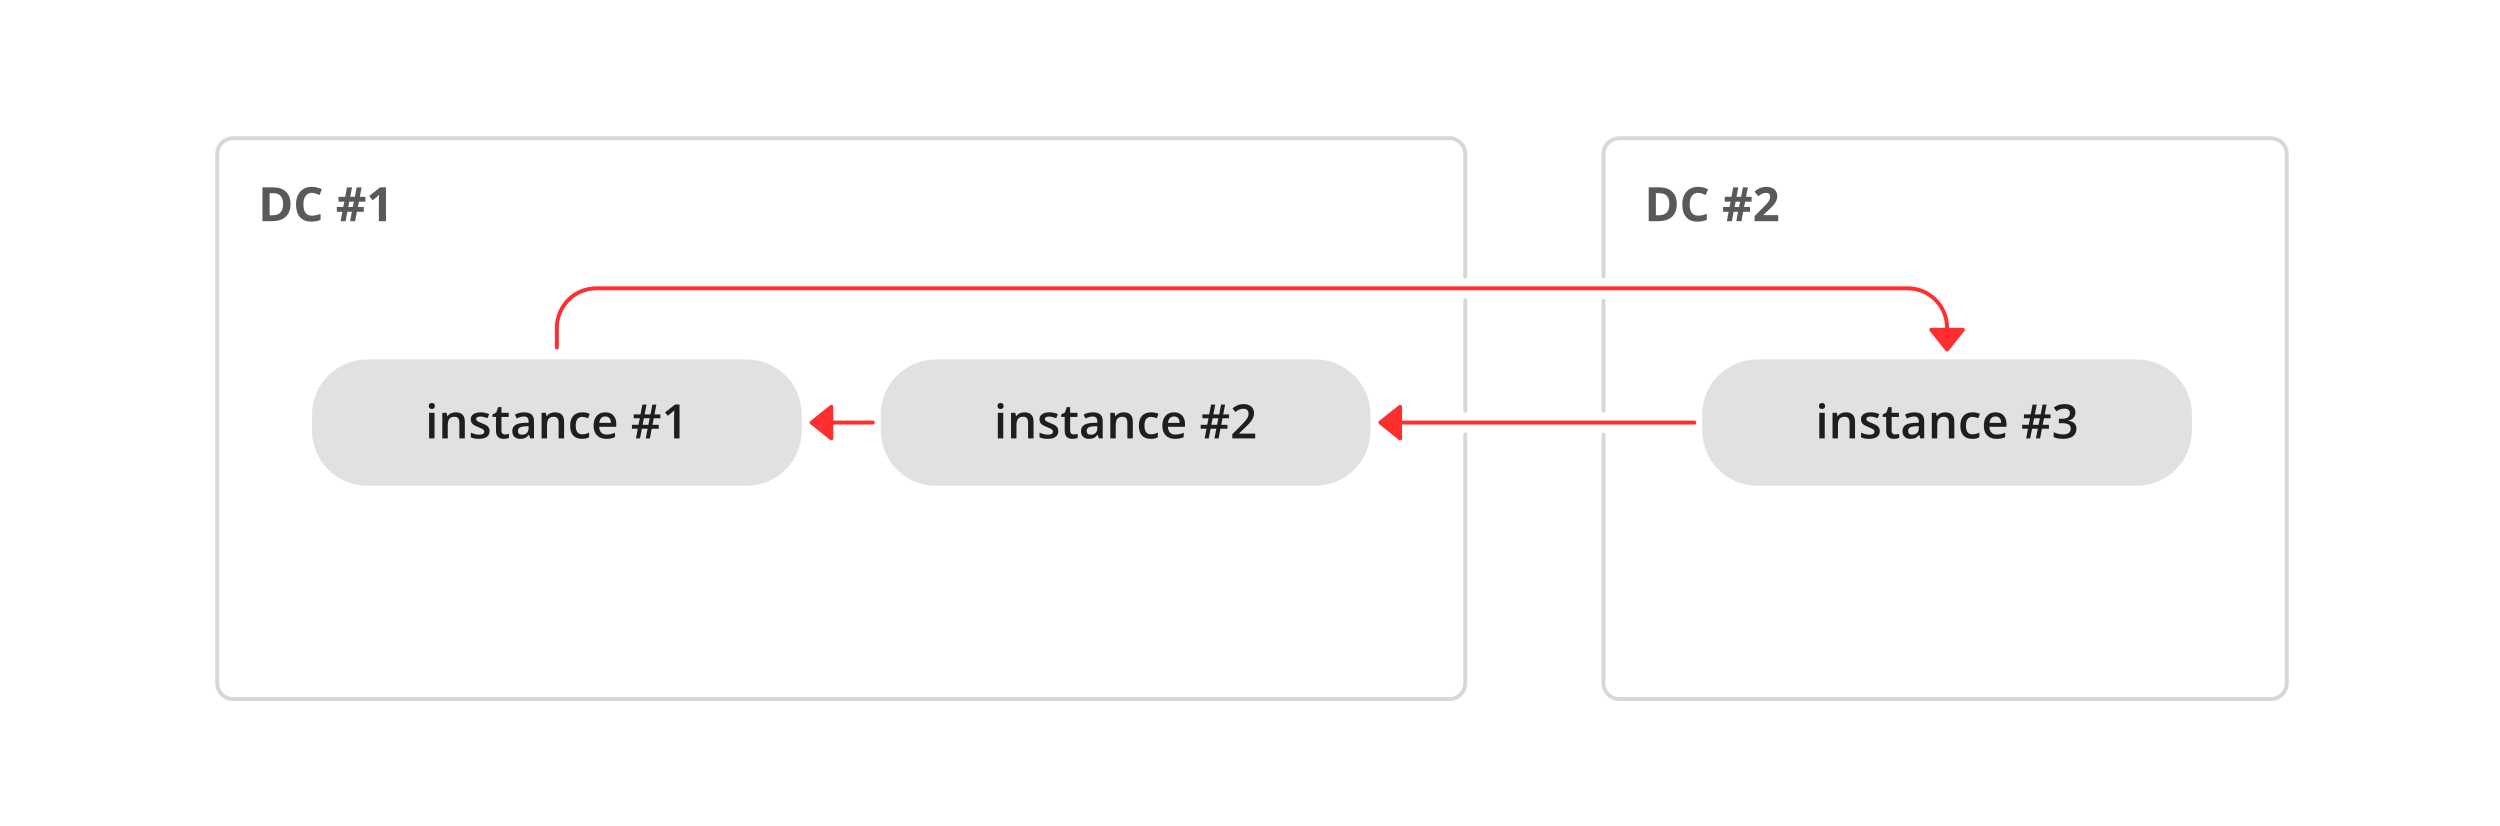
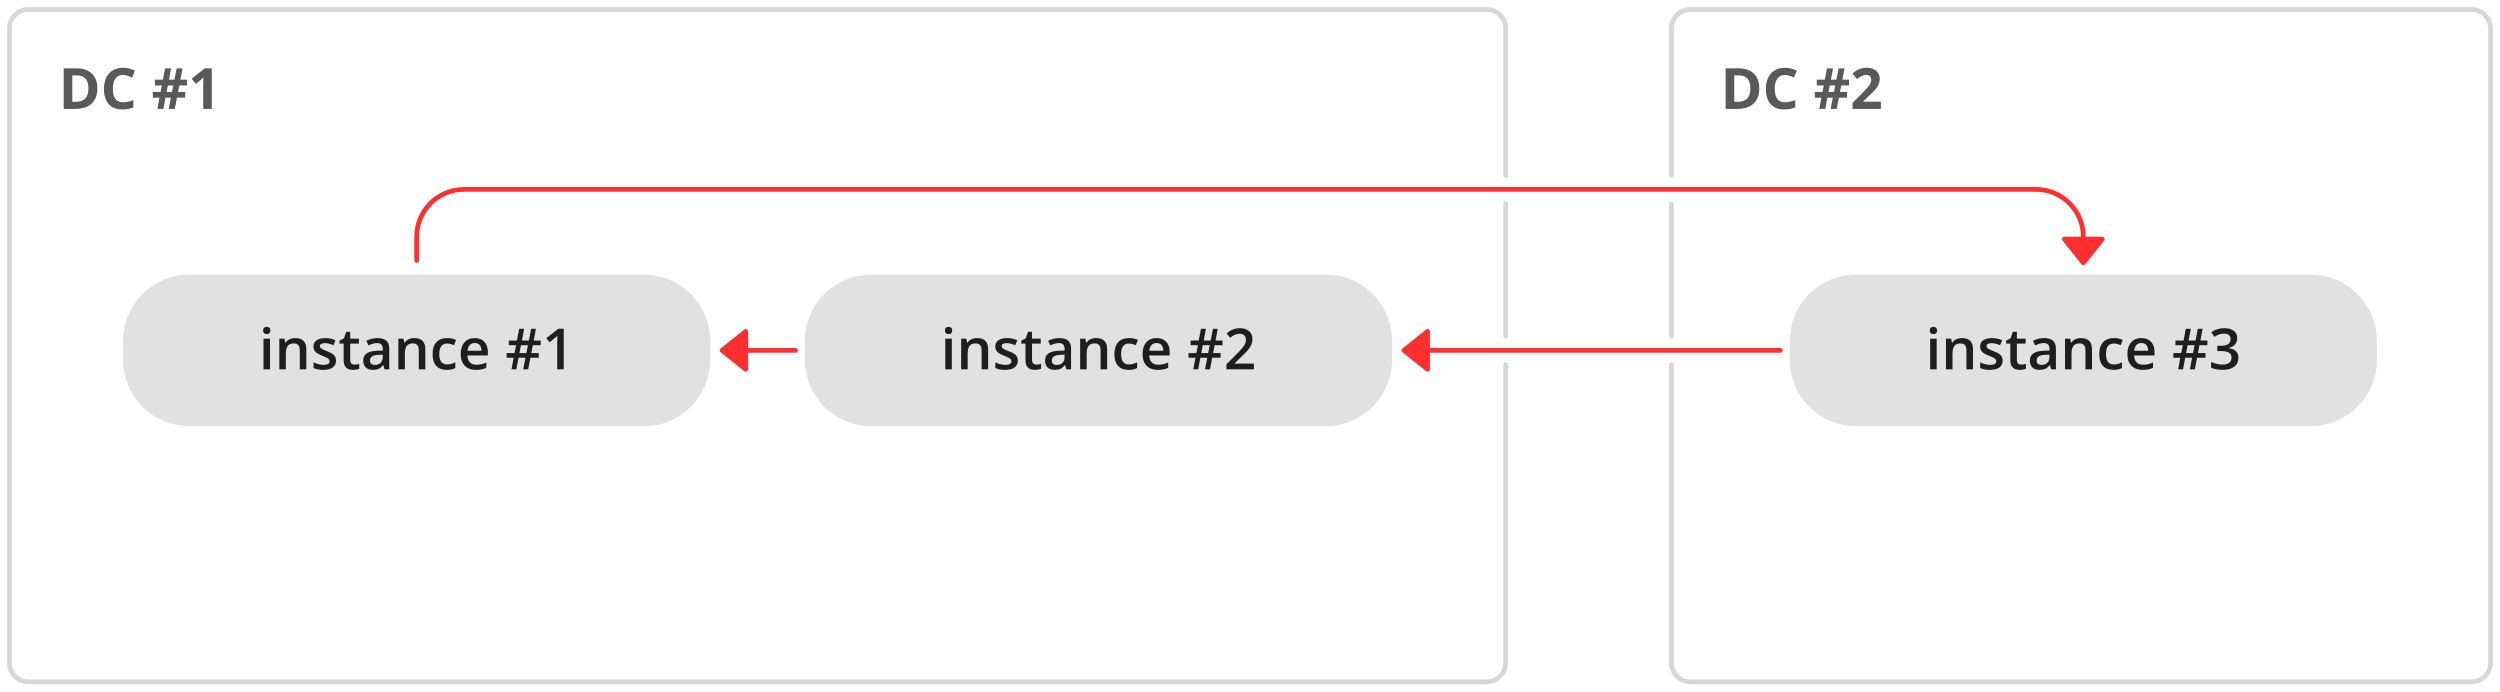
- <svg xmlns="http://www.w3.org/2000/svg" width="633px" height="209px" viewBox="0 0 633 209" version="1.1">
+ <svg xmlns="http://www.w3.org/2000/svg" width="528px" height="146px" viewBox="0 0 528 146" version="1.1">
  <defs />
  <g id="Page-1" stroke="none" stroke-width="1" fill="none" fill-rule="evenodd">
    <g id="cascade-to-ring-copy">
-       <path d="M371,110 L371,173 C371,175.209 369.209,177 367,177 L59,177 C56.791,177 55,175.209 55,173 L55,39 C55,36.791 56.791,35 59,35 L367,35 C369.209,35 371,36.791 371,39 C371,55.173 371,64.867 371,70.082 M371,76 C371,82.001 371,91.334 371,104" id="Rec1" stroke="#D7D7D7" stroke-linecap="round" />
-       <path d="M406,103.999 L406,76.107 M406,70 L406,39 C406,36.791 407.791,35 410,35 L575,35 C577.209,35 579,36.791 579,39 L579,173 C579,175.209 577.209,177 575,177 L410,177 C407.791,177 406,175.209 406,173 L406,110" id="Rec2" stroke="#D7D7D7" stroke-linecap="round" />
-       <path d="M209,107 L221,107" id="Path-5-Copy-12" stroke="#FF2E2F" stroke-linecap="round" />
-       <path d="M352,107 L429,107" id="Path-5-Copy-13" stroke="#FF2E2F" stroke-linecap="round" />
-       <g id="Round_block-Copy-14" transform="translate(223, 91)">
+       <path d="M318,77 L318,140 C318,142.209 316.209,144 314,144 L6,144 C3.791,144 2,142.209 2,140 L2,6 C2,3.791 3.791,2 6,2 L314,2 C316.209,2 318,3.791 318,6 C318,22.173 318,31.867 318,37.082 M318,43 C318,49.001 318,58.334 318,71" id="Rec1" stroke="#D7D7D7" stroke-linecap="round" />
+       <path d="M353,70.999 L353,43.107 M353,37 L353,6 C353,3.791 354.791,2 357,2 L522,2 C524.209,2 526,3.791 526,6 L526,140 C526,142.209 524.209,144 522,144 L357,144 C354.791,144 353,142.209 353,140 L353,77" id="Rec2" stroke="#D7D7D7" stroke-linecap="round" />
+       <path d="M156,74 L168,74" id="Path-5-Copy-12" stroke="#FF2E2F" stroke-linecap="round" />
+       <path d="M299,74 L376,74" id="Path-5-Copy-13" stroke="#FF2E2F" stroke-linecap="round" />
+       <g id="Round_block-Copy-14" transform="translate(170, 58)">
        <rect id="Rectangle-Copy-14" fill="#E1E1E1" x="0" y="0" width="124" height="32" rx="14" />
        <path d="M31.024,20 L29.647,20 L29.647,13.52 L31.024,13.52 L31.024,20 Z M29.565,11.803 C29.565,11.557 29.633,11.367 29.768,11.234 C29.902,11.102 30.095,11.035 30.345,11.035 C30.587,11.035 30.775,11.102 30.91,11.234 C31.045,11.367 31.112,11.557 31.112,11.803 C31.112,12.037 31.045,12.222 30.91,12.356 C30.775,12.491 30.587,12.559 30.345,12.559 C30.095,12.559 29.902,12.491 29.768,12.356 C29.633,12.222 29.565,12.037 29.565,11.803 Z M38.694,20 L37.312,20 L37.312,16.016 C37.312,15.516 37.211,15.143 37.01,14.896 C36.809,14.65 36.489,14.527 36.052,14.527 C35.47,14.527 35.044,14.699 34.774,15.043 C34.505,15.387 34.37,15.963 34.37,16.771 L34.37,20 L32.993,20 L32.993,13.52 L34.071,13.52 L34.265,14.369 L34.335,14.369 C34.53,14.061 34.808,13.822 35.167,13.654 C35.526,13.486 35.925,13.402 36.362,13.402 C37.917,13.402 38.694,14.193 38.694,15.775 L38.694,20 Z M44.964,18.154 C44.964,18.787 44.733,19.272 44.272,19.61 C43.812,19.948 43.151,20.117 42.292,20.117 C41.429,20.117 40.735,19.986 40.212,19.725 L40.212,18.535 C40.974,18.887 41.683,19.062 42.339,19.062 C43.187,19.062 43.61,18.807 43.61,18.295 C43.61,18.131 43.563,17.994 43.47,17.885 C43.376,17.775 43.222,17.662 43.007,17.545 C42.792,17.428 42.493,17.295 42.11,17.146 C41.364,16.857 40.859,16.568 40.596,16.279 C40.332,15.99 40.2,15.615 40.2,15.154 C40.2,14.6 40.424,14.169 40.871,13.862 C41.318,13.556 41.927,13.402 42.696,13.402 C43.458,13.402 44.179,13.557 44.858,13.865 L44.413,14.902 C43.714,14.613 43.126,14.469 42.649,14.469 C41.923,14.469 41.56,14.676 41.56,15.09 C41.56,15.293 41.654,15.465 41.844,15.605 C42.033,15.746 42.446,15.939 43.083,16.186 C43.618,16.393 44.007,16.582 44.249,16.754 C44.491,16.926 44.671,17.124 44.788,17.349 C44.905,17.573 44.964,17.842 44.964,18.154 Z M48.866,19.004 C49.202,19.004 49.538,18.951 49.874,18.846 L49.874,19.883 C49.722,19.949 49.525,20.005 49.285,20.05 C49.045,20.095 48.796,20.117 48.538,20.117 C47.233,20.117 46.581,19.43 46.581,18.055 L46.581,14.562 L45.696,14.562 L45.696,13.953 L46.646,13.449 L47.114,12.078 L47.964,12.078 L47.964,13.52 L49.81,13.52 L49.81,14.562 L47.964,14.562 L47.964,18.031 C47.964,18.363 48.047,18.608 48.213,18.767 C48.379,18.925 48.597,19.004 48.866,19.004 Z M55.224,20 L54.948,19.098 L54.901,19.098 C54.589,19.492 54.274,19.761 53.958,19.903 C53.642,20.046 53.235,20.117 52.739,20.117 C52.103,20.117 51.605,19.945 51.248,19.602 C50.891,19.258 50.712,18.771 50.712,18.143 C50.712,17.475 50.96,16.971 51.456,16.631 C51.952,16.291 52.708,16.105 53.724,16.074 L54.843,16.039 L54.843,15.693 C54.843,15.279 54.746,14.97 54.553,14.765 C54.359,14.56 54.06,14.457 53.653,14.457 C53.321,14.457 53.003,14.506 52.698,14.604 C52.394,14.701 52.101,14.816 51.819,14.949 L51.374,13.965 C51.726,13.781 52.11,13.642 52.528,13.546 C52.946,13.45 53.341,13.402 53.712,13.402 C54.536,13.402 55.158,13.582 55.578,13.941 C55.998,14.301 56.208,14.865 56.208,15.635 L56.208,20 L55.224,20 Z M53.173,19.062 C53.673,19.062 54.074,18.923 54.377,18.644 C54.68,18.364 54.831,17.973 54.831,17.469 L54.831,16.906 L53.999,16.941 C53.351,16.965 52.879,17.073 52.584,17.267 C52.289,17.46 52.142,17.756 52.142,18.154 C52.142,18.443 52.228,18.667 52.399,18.825 C52.571,18.983 52.829,19.062 53.173,19.062 Z M63.831,20 L62.448,20 L62.448,16.016 C62.448,15.516 62.348,15.143 62.146,14.896 C61.945,14.65 61.626,14.527 61.188,14.527 C60.606,14.527 60.181,14.699 59.911,15.043 C59.642,15.387 59.507,15.963 59.507,16.771 L59.507,20 L58.13,20 L58.13,13.52 L59.208,13.52 L59.401,14.369 L59.472,14.369 C59.667,14.061 59.944,13.822 60.304,13.654 C60.663,13.486 61.062,13.402 61.499,13.402 C63.054,13.402 63.831,14.193 63.831,15.775 L63.831,20 Z M68.36,20.117 C67.38,20.117 66.635,19.831 66.125,19.259 C65.615,18.687 65.36,17.865 65.36,16.795 C65.36,15.705 65.627,14.867 66.16,14.281 C66.693,13.695 67.464,13.402 68.472,13.402 C69.155,13.402 69.771,13.529 70.317,13.783 L69.901,14.891 C69.319,14.664 68.839,14.551 68.46,14.551 C67.339,14.551 66.778,15.295 66.778,16.783 C66.778,17.51 66.918,18.056 67.197,18.421 C67.477,18.786 67.886,18.969 68.425,18.969 C69.038,18.969 69.618,18.816 70.165,18.512 L70.165,19.713 C69.919,19.857 69.656,19.961 69.377,20.023 C69.098,20.086 68.759,20.117 68.36,20.117 Z M74.519,20.117 C73.511,20.117 72.723,19.823 72.154,19.235 C71.586,18.647 71.302,17.838 71.302,16.807 C71.302,15.748 71.565,14.916 72.093,14.311 C72.62,13.705 73.345,13.402 74.267,13.402 C75.122,13.402 75.798,13.662 76.294,14.182 C76.79,14.701 77.038,15.416 77.038,16.326 L77.038,17.07 L72.72,17.07 C72.739,17.699 72.909,18.183 73.229,18.521 C73.55,18.858 74.001,19.027 74.583,19.027 C74.966,19.027 75.322,18.991 75.652,18.919 C75.982,18.847 76.337,18.727 76.716,18.559 L76.716,19.678 C76.38,19.838 76.04,19.951 75.696,20.018 C75.353,20.084 74.96,20.117 74.519,20.117 Z M74.267,14.445 C73.829,14.445 73.479,14.584 73.215,14.861 C72.951,15.139 72.794,15.543 72.743,16.074 L75.685,16.074 C75.677,15.539 75.548,15.134 75.298,14.858 C75.048,14.583 74.704,14.445 74.267,14.445 Z M86.53,14.902 L86.208,16.566 L87.79,16.566 L87.79,17.551 L86.015,17.551 L85.546,20 L84.503,20 L84.972,17.551 L83.519,17.551 L83.05,20 L82.03,20 L82.476,17.551 L81.011,17.551 L81.011,16.566 L82.669,16.566 L83.003,14.902 L81.456,14.902 L81.456,13.918 L83.173,13.918 L83.642,11.445 L84.696,11.445 L84.228,13.918 L85.704,13.918 L86.173,11.445 L87.192,11.445 L86.724,13.918 L88.2,13.918 L88.2,14.902 L86.53,14.902 Z M83.7,16.566 L85.165,16.566 L85.499,14.902 L84.034,14.902 L83.7,16.566 Z M94.821,20 L89.015,20 L89.015,18.957 L91.224,16.736 C91.876,16.068 92.309,15.595 92.521,15.315 C92.734,15.036 92.89,14.773 92.987,14.527 C93.085,14.281 93.134,14.018 93.134,13.736 C93.134,13.35 93.018,13.045 92.785,12.822 C92.553,12.6 92.231,12.488 91.821,12.488 C91.493,12.488 91.176,12.549 90.869,12.67 C90.562,12.791 90.208,13.01 89.806,13.326 L89.062,12.418 C89.538,12.016 90.001,11.73 90.45,11.562 C90.899,11.395 91.378,11.311 91.886,11.311 C92.683,11.311 93.321,11.519 93.802,11.935 C94.282,12.351 94.522,12.91 94.522,13.613 C94.522,14 94.453,14.367 94.314,14.715 C94.176,15.063 93.963,15.421 93.676,15.79 C93.389,16.159 92.911,16.658 92.243,17.287 L90.755,18.729 L90.755,18.787 L94.821,18.787 L94.821,20 Z" id="text" fill="#1F1E1E" />
      </g>
-       <g id="Round_block-Copy-16" transform="translate(79, 91)">
+       <g id="Round_block-Copy-16" transform="translate(26, 58)">
        <rect id="Rectangle-Copy-14" fill="#E1E1E1" x="0" y="0" width="124" height="32" rx="14" />
        <path d="M31.024,20 L29.647,20 L29.647,13.52 L31.024,13.52 L31.024,20 Z M29.565,11.803 C29.565,11.557 29.633,11.367 29.768,11.234 C29.902,11.102 30.095,11.035 30.345,11.035 C30.587,11.035 30.775,11.102 30.91,11.234 C31.045,11.367 31.112,11.557 31.112,11.803 C31.112,12.037 31.045,12.222 30.91,12.356 C30.775,12.491 30.587,12.559 30.345,12.559 C30.095,12.559 29.902,12.491 29.768,12.356 C29.633,12.222 29.565,12.037 29.565,11.803 Z M38.694,20 L37.312,20 L37.312,16.016 C37.312,15.516 37.211,15.143 37.01,14.896 C36.809,14.65 36.489,14.527 36.052,14.527 C35.47,14.527 35.044,14.699 34.774,15.043 C34.505,15.387 34.37,15.963 34.37,16.771 L34.37,20 L32.993,20 L32.993,13.52 L34.071,13.52 L34.265,14.369 L34.335,14.369 C34.53,14.061 34.808,13.822 35.167,13.654 C35.526,13.486 35.925,13.402 36.362,13.402 C37.917,13.402 38.694,14.193 38.694,15.775 L38.694,20 Z M44.964,18.154 C44.964,18.787 44.733,19.272 44.272,19.61 C43.812,19.948 43.151,20.117 42.292,20.117 C41.429,20.117 40.735,19.986 40.212,19.725 L40.212,18.535 C40.974,18.887 41.683,19.062 42.339,19.062 C43.187,19.062 43.61,18.807 43.61,18.295 C43.61,18.131 43.563,17.994 43.47,17.885 C43.376,17.775 43.222,17.662 43.007,17.545 C42.792,17.428 42.493,17.295 42.11,17.146 C41.364,16.857 40.859,16.568 40.596,16.279 C40.332,15.99 40.2,15.615 40.2,15.154 C40.2,14.6 40.424,14.169 40.871,13.862 C41.318,13.556 41.927,13.402 42.696,13.402 C43.458,13.402 44.179,13.557 44.858,13.865 L44.413,14.902 C43.714,14.613 43.126,14.469 42.649,14.469 C41.923,14.469 41.56,14.676 41.56,15.09 C41.56,15.293 41.654,15.465 41.844,15.605 C42.033,15.746 42.446,15.939 43.083,16.186 C43.618,16.393 44.007,16.582 44.249,16.754 C44.491,16.926 44.671,17.124 44.788,17.349 C44.905,17.573 44.964,17.842 44.964,18.154 Z M48.866,19.004 C49.202,19.004 49.538,18.951 49.874,18.846 L49.874,19.883 C49.722,19.949 49.525,20.005 49.285,20.05 C49.045,20.095 48.796,20.117 48.538,20.117 C47.233,20.117 46.581,19.43 46.581,18.055 L46.581,14.562 L45.696,14.562 L45.696,13.953 L46.646,13.449 L47.114,12.078 L47.964,12.078 L47.964,13.52 L49.81,13.52 L49.81,14.562 L47.964,14.562 L47.964,18.031 C47.964,18.363 48.047,18.608 48.213,18.767 C48.379,18.925 48.597,19.004 48.866,19.004 Z M55.224,20 L54.948,19.098 L54.901,19.098 C54.589,19.492 54.274,19.761 53.958,19.903 C53.642,20.046 53.235,20.117 52.739,20.117 C52.103,20.117 51.605,19.945 51.248,19.602 C50.891,19.258 50.712,18.771 50.712,18.143 C50.712,17.475 50.96,16.971 51.456,16.631 C51.952,16.291 52.708,16.105 53.724,16.074 L54.843,16.039 L54.843,15.693 C54.843,15.279 54.746,14.97 54.553,14.765 C54.359,14.56 54.06,14.457 53.653,14.457 C53.321,14.457 53.003,14.506 52.698,14.604 C52.394,14.701 52.101,14.816 51.819,14.949 L51.374,13.965 C51.726,13.781 52.11,13.642 52.528,13.546 C52.946,13.45 53.341,13.402 53.712,13.402 C54.536,13.402 55.158,13.582 55.578,13.941 C55.998,14.301 56.208,14.865 56.208,15.635 L56.208,20 L55.224,20 Z M53.173,19.062 C53.673,19.062 54.074,18.923 54.377,18.644 C54.68,18.364 54.831,17.973 54.831,17.469 L54.831,16.906 L53.999,16.941 C53.351,16.965 52.879,17.073 52.584,17.267 C52.289,17.46 52.142,17.756 52.142,18.154 C52.142,18.443 52.228,18.667 52.399,18.825 C52.571,18.983 52.829,19.062 53.173,19.062 Z M63.831,20 L62.448,20 L62.448,16.016 C62.448,15.516 62.348,15.143 62.146,14.896 C61.945,14.65 61.626,14.527 61.188,14.527 C60.606,14.527 60.181,14.699 59.911,15.043 C59.642,15.387 59.507,15.963 59.507,16.771 L59.507,20 L58.13,20 L58.13,13.52 L59.208,13.52 L59.401,14.369 L59.472,14.369 C59.667,14.061 59.944,13.822 60.304,13.654 C60.663,13.486 61.062,13.402 61.499,13.402 C63.054,13.402 63.831,14.193 63.831,15.775 L63.831,20 Z M68.36,20.117 C67.38,20.117 66.635,19.831 66.125,19.259 C65.615,18.687 65.36,17.865 65.36,16.795 C65.36,15.705 65.627,14.867 66.16,14.281 C66.693,13.695 67.464,13.402 68.472,13.402 C69.155,13.402 69.771,13.529 70.317,13.783 L69.901,14.891 C69.319,14.664 68.839,14.551 68.46,14.551 C67.339,14.551 66.778,15.295 66.778,16.783 C66.778,17.51 66.918,18.056 67.197,18.421 C67.477,18.786 67.886,18.969 68.425,18.969 C69.038,18.969 69.618,18.816 70.165,18.512 L70.165,19.713 C69.919,19.857 69.656,19.961 69.377,20.023 C69.098,20.086 68.759,20.117 68.36,20.117 Z M74.519,20.117 C73.511,20.117 72.723,19.823 72.154,19.235 C71.586,18.647 71.302,17.838 71.302,16.807 C71.302,15.748 71.565,14.916 72.093,14.311 C72.62,13.705 73.345,13.402 74.267,13.402 C75.122,13.402 75.798,13.662 76.294,14.182 C76.79,14.701 77.038,15.416 77.038,16.326 L77.038,17.07 L72.72,17.07 C72.739,17.699 72.909,18.183 73.229,18.521 C73.55,18.858 74.001,19.027 74.583,19.027 C74.966,19.027 75.322,18.991 75.652,18.919 C75.982,18.847 76.337,18.727 76.716,18.559 L76.716,19.678 C76.38,19.838 76.04,19.951 75.696,20.018 C75.353,20.084 74.96,20.117 74.519,20.117 Z M74.267,14.445 C73.829,14.445 73.479,14.584 73.215,14.861 C72.951,15.139 72.794,15.543 72.743,16.074 L75.685,16.074 C75.677,15.539 75.548,15.134 75.298,14.858 C75.048,14.583 74.704,14.445 74.267,14.445 Z M86.53,14.902 L86.208,16.566 L87.79,16.566 L87.79,17.551 L86.015,17.551 L85.546,20 L84.503,20 L84.972,17.551 L83.519,17.551 L83.05,20 L82.03,20 L82.476,17.551 L81.011,17.551 L81.011,16.566 L82.669,16.566 L83.003,14.902 L81.456,14.902 L81.456,13.918 L83.173,13.918 L83.642,11.445 L84.696,11.445 L84.228,13.918 L85.704,13.918 L86.173,11.445 L87.192,11.445 L86.724,13.918 L88.2,13.918 L88.2,14.902 L86.53,14.902 Z M83.7,16.566 L85.165,16.566 L85.499,14.902 L84.034,14.902 L83.7,16.566 Z M93.058,20 L91.681,20 L91.681,14.469 C91.681,13.809 91.696,13.285 91.728,12.898 C91.638,12.992 91.527,13.096 91.396,13.209 C91.266,13.322 90.827,13.682 90.081,14.287 L89.39,13.414 L91.909,11.434 L93.058,11.434 L93.058,20 Z" id="text" fill="#1F1E1E" />
      </g>
-       <g id="Round_block-Copy-17" transform="translate(431, 91)">
+       <g id="Round_block-Copy-17" transform="translate(378, 58)">
        <rect id="Rectangle-Copy-14" fill="#E1E1E1" x="0" y="0" width="124" height="32" rx="14" />
        <path d="M31.024,20 L29.647,20 L29.647,13.52 L31.024,13.52 L31.024,20 Z M29.565,11.803 C29.565,11.557 29.633,11.367 29.768,11.234 C29.902,11.102 30.095,11.035 30.345,11.035 C30.587,11.035 30.775,11.102 30.91,11.234 C31.045,11.367 31.112,11.557 31.112,11.803 C31.112,12.037 31.045,12.222 30.91,12.356 C30.775,12.491 30.587,12.559 30.345,12.559 C30.095,12.559 29.902,12.491 29.768,12.356 C29.633,12.222 29.565,12.037 29.565,11.803 Z M38.694,20 L37.312,20 L37.312,16.016 C37.312,15.516 37.211,15.143 37.01,14.896 C36.809,14.65 36.489,14.527 36.052,14.527 C35.47,14.527 35.044,14.699 34.774,15.043 C34.505,15.387 34.37,15.963 34.37,16.771 L34.37,20 L32.993,20 L32.993,13.52 L34.071,13.52 L34.265,14.369 L34.335,14.369 C34.53,14.061 34.808,13.822 35.167,13.654 C35.526,13.486 35.925,13.402 36.362,13.402 C37.917,13.402 38.694,14.193 38.694,15.775 L38.694,20 Z M44.964,18.154 C44.964,18.787 44.733,19.272 44.272,19.61 C43.812,19.948 43.151,20.117 42.292,20.117 C41.429,20.117 40.735,19.986 40.212,19.725 L40.212,18.535 C40.974,18.887 41.683,19.062 42.339,19.062 C43.187,19.062 43.61,18.807 43.61,18.295 C43.61,18.131 43.563,17.994 43.47,17.885 C43.376,17.775 43.222,17.662 43.007,17.545 C42.792,17.428 42.493,17.295 42.11,17.146 C41.364,16.857 40.859,16.568 40.596,16.279 C40.332,15.99 40.2,15.615 40.2,15.154 C40.2,14.6 40.424,14.169 40.871,13.862 C41.318,13.556 41.927,13.402 42.696,13.402 C43.458,13.402 44.179,13.557 44.858,13.865 L44.413,14.902 C43.714,14.613 43.126,14.469 42.649,14.469 C41.923,14.469 41.56,14.676 41.56,15.09 C41.56,15.293 41.654,15.465 41.844,15.605 C42.033,15.746 42.446,15.939 43.083,16.186 C43.618,16.393 44.007,16.582 44.249,16.754 C44.491,16.926 44.671,17.124 44.788,17.349 C44.905,17.573 44.964,17.842 44.964,18.154 Z M48.866,19.004 C49.202,19.004 49.538,18.951 49.874,18.846 L49.874,19.883 C49.722,19.949 49.525,20.005 49.285,20.05 C49.045,20.095 48.796,20.117 48.538,20.117 C47.233,20.117 46.581,19.43 46.581,18.055 L46.581,14.562 L45.696,14.562 L45.696,13.953 L46.646,13.449 L47.114,12.078 L47.964,12.078 L47.964,13.52 L49.81,13.52 L49.81,14.562 L47.964,14.562 L47.964,18.031 C47.964,18.363 48.047,18.608 48.213,18.767 C48.379,18.925 48.597,19.004 48.866,19.004 Z M55.224,20 L54.948,19.098 L54.901,19.098 C54.589,19.492 54.274,19.761 53.958,19.903 C53.642,20.046 53.235,20.117 52.739,20.117 C52.103,20.117 51.605,19.945 51.248,19.602 C50.891,19.258 50.712,18.771 50.712,18.143 C50.712,17.475 50.96,16.971 51.456,16.631 C51.952,16.291 52.708,16.105 53.724,16.074 L54.843,16.039 L54.843,15.693 C54.843,15.279 54.746,14.97 54.553,14.765 C54.359,14.56 54.06,14.457 53.653,14.457 C53.321,14.457 53.003,14.506 52.698,14.604 C52.394,14.701 52.101,14.816 51.819,14.949 L51.374,13.965 C51.726,13.781 52.11,13.642 52.528,13.546 C52.946,13.45 53.341,13.402 53.712,13.402 C54.536,13.402 55.158,13.582 55.578,13.941 C55.998,14.301 56.208,14.865 56.208,15.635 L56.208,20 L55.224,20 Z M53.173,19.062 C53.673,19.062 54.074,18.923 54.377,18.644 C54.68,18.364 54.831,17.973 54.831,17.469 L54.831,16.906 L53.999,16.941 C53.351,16.965 52.879,17.073 52.584,17.267 C52.289,17.46 52.142,17.756 52.142,18.154 C52.142,18.443 52.228,18.667 52.399,18.825 C52.571,18.983 52.829,19.062 53.173,19.062 Z M63.831,20 L62.448,20 L62.448,16.016 C62.448,15.516 62.348,15.143 62.146,14.896 C61.945,14.65 61.626,14.527 61.188,14.527 C60.606,14.527 60.181,14.699 59.911,15.043 C59.642,15.387 59.507,15.963 59.507,16.771 L59.507,20 L58.13,20 L58.13,13.52 L59.208,13.52 L59.401,14.369 L59.472,14.369 C59.667,14.061 59.944,13.822 60.304,13.654 C60.663,13.486 61.062,13.402 61.499,13.402 C63.054,13.402 63.831,14.193 63.831,15.775 L63.831,20 Z M68.36,20.117 C67.38,20.117 66.635,19.831 66.125,19.259 C65.615,18.687 65.36,17.865 65.36,16.795 C65.36,15.705 65.627,14.867 66.16,14.281 C66.693,13.695 67.464,13.402 68.472,13.402 C69.155,13.402 69.771,13.529 70.317,13.783 L69.901,14.891 C69.319,14.664 68.839,14.551 68.46,14.551 C67.339,14.551 66.778,15.295 66.778,16.783 C66.778,17.51 66.918,18.056 67.197,18.421 C67.477,18.786 67.886,18.969 68.425,18.969 C69.038,18.969 69.618,18.816 70.165,18.512 L70.165,19.713 C69.919,19.857 69.656,19.961 69.377,20.023 C69.098,20.086 68.759,20.117 68.36,20.117 Z M74.519,20.117 C73.511,20.117 72.723,19.823 72.154,19.235 C71.586,18.647 71.302,17.838 71.302,16.807 C71.302,15.748 71.565,14.916 72.093,14.311 C72.62,13.705 73.345,13.402 74.267,13.402 C75.122,13.402 75.798,13.662 76.294,14.182 C76.79,14.701 77.038,15.416 77.038,16.326 L77.038,17.07 L72.72,17.07 C72.739,17.699 72.909,18.183 73.229,18.521 C73.55,18.858 74.001,19.027 74.583,19.027 C74.966,19.027 75.322,18.991 75.652,18.919 C75.982,18.847 76.337,18.727 76.716,18.559 L76.716,19.678 C76.38,19.838 76.04,19.951 75.696,20.018 C75.353,20.084 74.96,20.117 74.519,20.117 Z M74.267,14.445 C73.829,14.445 73.479,14.584 73.215,14.861 C72.951,15.139 72.794,15.543 72.743,16.074 L75.685,16.074 C75.677,15.539 75.548,15.134 75.298,14.858 C75.048,14.583 74.704,14.445 74.267,14.445 Z M86.53,14.902 L86.208,16.566 L87.79,16.566 L87.79,17.551 L86.015,17.551 L85.546,20 L84.503,20 L84.972,17.551 L83.519,17.551 L83.05,20 L82.03,20 L82.476,17.551 L81.011,17.551 L81.011,16.566 L82.669,16.566 L83.003,14.902 L81.456,14.902 L81.456,13.918 L83.173,13.918 L83.642,11.445 L84.696,11.445 L84.228,13.918 L85.704,13.918 L86.173,11.445 L87.192,11.445 L86.724,13.918 L88.2,13.918 L88.2,14.902 L86.53,14.902 Z M83.7,16.566 L85.165,16.566 L85.499,14.902 L84.034,14.902 L83.7,16.566 Z M94.499,13.402 C94.499,13.945 94.341,14.397 94.024,14.759 C93.708,15.12 93.263,15.363 92.688,15.488 L92.688,15.535 C93.376,15.621 93.892,15.835 94.235,16.177 C94.579,16.519 94.751,16.973 94.751,17.539 C94.751,18.363 94.46,18.999 93.878,19.446 C93.296,19.894 92.468,20.117 91.394,20.117 C90.444,20.117 89.644,19.963 88.991,19.654 L88.991,18.43 C89.354,18.609 89.739,18.748 90.146,18.846 C90.552,18.943 90.942,18.992 91.317,18.992 C91.981,18.992 92.478,18.869 92.806,18.623 C93.134,18.377 93.298,17.996 93.298,17.48 C93.298,17.023 93.116,16.688 92.753,16.473 C92.39,16.258 91.819,16.15 91.042,16.15 L90.298,16.15 L90.298,15.031 L91.054,15.031 C92.421,15.031 93.104,14.559 93.104,13.613 C93.104,13.246 92.985,12.963 92.747,12.764 C92.509,12.564 92.157,12.465 91.692,12.465 C91.368,12.465 91.056,12.511 90.755,12.603 C90.454,12.694 90.099,12.873 89.688,13.139 L89.015,12.178 C89.8,11.6 90.712,11.311 91.751,11.311 C92.614,11.311 93.288,11.496 93.772,11.867 C94.257,12.238 94.499,12.75 94.499,13.402 Z" id="text" fill="#1F1E1E" />
      </g>
-       <path d="M73.562,51.635 C73.562,53.045 73.16,54.125 72.357,54.875 C71.555,55.625 70.396,56 68.88,56 L66.454,56 L66.454,47.434 L69.144,47.434 C70.542,47.434 71.628,47.803 72.401,48.541 C73.175,49.279 73.562,50.311 73.562,51.635 Z M71.675,51.682 C71.675,49.842 70.862,48.922 69.237,48.922 L68.271,48.922 L68.271,54.5 L69.05,54.5 C70.8,54.5 71.675,53.561 71.675,51.682 Z M78.976,48.822 C78.292,48.822 77.763,49.079 77.388,49.593 C77.013,50.106 76.825,50.822 76.825,51.74 C76.825,53.65 77.542,54.605 78.976,54.605 C79.577,54.605 80.306,54.455 81.161,54.154 L81.161,55.678 C80.458,55.971 79.673,56.117 78.806,56.117 C77.56,56.117 76.606,55.739 75.946,54.983 C75.286,54.228 74.956,53.143 74.956,51.729 C74.956,50.838 75.118,50.058 75.442,49.388 C75.767,48.718 76.232,48.204 76.84,47.847 C77.447,47.489 78.159,47.311 78.976,47.311 C79.808,47.311 80.644,47.512 81.483,47.914 L80.897,49.391 C80.577,49.238 80.255,49.105 79.931,48.992 C79.606,48.879 79.288,48.822 78.976,48.822 Z M90.876,51.055 L90.601,52.414 L92.112,52.414 L92.112,53.621 L90.372,53.621 L89.921,56 L88.632,56 L89.089,53.621 L87.952,53.621 L87.507,56 L86.247,56 L86.681,53.621 L85.286,53.621 L85.286,52.414 L86.909,52.414 L87.185,51.055 L85.708,51.055 L85.708,49.83 L87.401,49.83 L87.853,47.445 L89.136,47.445 L88.685,49.83 L89.845,49.83 L90.302,47.445 L91.562,47.445 L91.104,49.83 L92.511,49.83 L92.511,51.055 L90.876,51.055 Z M88.181,52.414 L89.329,52.414 L89.604,51.055 L88.456,51.055 L88.181,52.414 Z M97.731,56 L95.921,56 L95.921,51.043 L95.938,50.229 L95.968,49.338 C95.667,49.639 95.458,49.836 95.341,49.93 L94.356,50.721 L93.483,49.631 L96.243,47.434 L97.731,47.434 L97.731,56 Z" id="DC-#1-Copy-3" fill="#595959" />
-       <path d="M424.562,51.635 C424.562,53.045 424.16,54.125 423.357,54.875 C422.555,55.625 421.396,56 419.88,56 L417.454,56 L417.454,47.434 L420.144,47.434 C421.542,47.434 422.628,47.803 423.401,48.541 C424.175,49.279 424.562,50.311 424.562,51.635 Z M422.675,51.682 C422.675,49.842 421.862,48.922 420.237,48.922 L419.271,48.922 L419.271,54.5 L420.05,54.5 C421.8,54.5 422.675,53.561 422.675,51.682 Z M429.976,48.822 C429.292,48.822 428.763,49.079 428.388,49.593 C428.013,50.106 427.825,50.822 427.825,51.74 C427.825,53.65 428.542,54.605 429.976,54.605 C430.577,54.605 431.306,54.455 432.161,54.154 L432.161,55.678 C431.458,55.971 430.673,56.117 429.806,56.117 C428.56,56.117 427.606,55.739 426.946,54.983 C426.286,54.228 425.956,53.143 425.956,51.729 C425.956,50.838 426.118,50.058 426.442,49.388 C426.767,48.718 427.232,48.204 427.84,47.847 C428.447,47.489 429.159,47.311 429.976,47.311 C430.808,47.311 431.644,47.512 432.483,47.914 L431.897,49.391 C431.577,49.238 431.255,49.105 430.931,48.992 C430.606,48.879 430.288,48.822 429.976,48.822 Z M441.876,51.055 L441.601,52.414 L443.112,52.414 L443.112,53.621 L441.372,53.621 L440.921,56 L439.632,56 L440.089,53.621 L438.952,53.621 L438.507,56 L437.247,56 L437.681,53.621 L436.286,53.621 L436.286,52.414 L437.909,52.414 L438.185,51.055 L436.708,51.055 L436.708,49.83 L438.401,49.83 L438.853,47.445 L440.136,47.445 L439.685,49.83 L440.845,49.83 L441.302,47.445 L442.562,47.445 L442.104,49.83 L443.511,49.83 L443.511,51.055 L441.876,51.055 Z M439.181,52.414 L440.329,52.414 L440.604,51.055 L439.456,51.055 L439.181,52.414 Z M450.243,56 L444.255,56 L444.255,54.74 L446.405,52.566 C447.042,51.914 447.458,51.462 447.653,51.21 C447.849,50.958 447.989,50.725 448.075,50.51 C448.161,50.295 448.204,50.072 448.204,49.842 C448.204,49.498 448.109,49.242 447.92,49.074 C447.73,48.906 447.478,48.822 447.161,48.822 C446.829,48.822 446.507,48.898 446.194,49.051 C445.882,49.203 445.556,49.42 445.216,49.701 L444.231,48.535 C444.653,48.176 445.003,47.922 445.28,47.773 C445.558,47.625 445.86,47.511 446.188,47.431 C446.517,47.351 446.884,47.311 447.29,47.311 C447.825,47.311 448.298,47.408 448.708,47.604 C449.118,47.799 449.437,48.072 449.663,48.424 C449.89,48.775 450.003,49.178 450.003,49.631 C450.003,50.025 449.934,50.396 449.795,50.741 C449.656,51.087 449.441,51.441 449.15,51.805 C448.859,52.168 448.347,52.686 447.612,53.357 L446.511,54.395 L446.511,54.477 L450.243,54.477 L450.243,56 Z" id="DC-#2-Copy" fill="#595959" />
-       <path d="M141,88 L141,83 L141,83 C141,77.477 145.477,73 151,73 L482.999,73 L482.999,73.001 C488.521,73.001 492.998,77.478 492.999,83 L493,86.967" id="Path-13" stroke="#FF2E2F" stroke-linecap="round" />
-       <g id="Arrow_red" transform="translate(208, 107) scale(-1, 1) translate(-208, -107) translate(205, 102.5)" stroke="#FF2E2F" fill="#FF2E2F" stroke-linejoin="round">
+       <path d="M20.562,18.635 C20.562,20.045 20.16,21.125 19.357,21.875 C18.555,22.625 17.396,23 15.88,23 L13.454,23 L13.454,14.434 L16.144,14.434 C17.542,14.434 18.628,14.803 19.401,15.541 C20.175,16.279 20.562,17.311 20.562,18.635 Z M18.675,18.682 C18.675,16.842 17.862,15.922 16.237,15.922 L15.271,15.922 L15.271,21.5 L16.05,21.5 C17.8,21.5 18.675,20.561 18.675,18.682 Z M25.976,15.822 C25.292,15.822 24.763,16.079 24.388,16.593 C24.013,17.106 23.825,17.822 23.825,18.74 C23.825,20.65 24.542,21.605 25.976,21.605 C26.577,21.605 27.306,21.455 28.161,21.154 L28.161,22.678 C27.458,22.971 26.673,23.117 25.806,23.117 C24.56,23.117 23.606,22.739 22.946,21.983 C22.286,21.228 21.956,20.143 21.956,18.729 C21.956,17.838 22.118,17.058 22.442,16.388 C22.767,15.718 23.232,15.204 23.84,14.847 C24.447,14.489 25.159,14.311 25.976,14.311 C26.808,14.311 27.644,14.512 28.483,14.914 L27.897,16.391 C27.577,16.238 27.255,16.105 26.931,15.992 C26.606,15.879 26.288,15.822 25.976,15.822 Z M37.876,18.055 L37.601,19.414 L39.112,19.414 L39.112,20.621 L37.372,20.621 L36.921,23 L35.632,23 L36.089,20.621 L34.952,20.621 L34.507,23 L33.247,23 L33.681,20.621 L32.286,20.621 L32.286,19.414 L33.909,19.414 L34.185,18.055 L32.708,18.055 L32.708,16.83 L34.401,16.83 L34.853,14.445 L36.136,14.445 L35.685,16.83 L36.845,16.83 L37.302,14.445 L38.562,14.445 L38.104,16.83 L39.511,16.83 L39.511,18.055 L37.876,18.055 Z M35.181,19.414 L36.329,19.414 L36.604,18.055 L35.456,18.055 L35.181,19.414 Z M44.731,23 L42.921,23 L42.921,18.043 L42.938,17.229 L42.968,16.338 C42.667,16.639 42.458,16.836 42.341,16.93 L41.356,17.721 L40.483,16.631 L43.243,14.434 L44.731,14.434 L44.731,23 Z" id="DC-#1-Copy-3" fill="#595959" />
+       <path d="M371.562,18.635 C371.562,20.045 371.16,21.125 370.357,21.875 C369.555,22.625 368.396,23 366.88,23 L364.454,23 L364.454,14.434 L367.144,14.434 C368.542,14.434 369.628,14.803 370.401,15.541 C371.175,16.279 371.562,17.311 371.562,18.635 Z M369.675,18.682 C369.675,16.842 368.862,15.922 367.237,15.922 L366.271,15.922 L366.271,21.5 L367.05,21.5 C368.8,21.5 369.675,20.561 369.675,18.682 Z M376.976,15.822 C376.292,15.822 375.763,16.079 375.388,16.593 C375.013,17.106 374.825,17.822 374.825,18.74 C374.825,20.65 375.542,21.605 376.976,21.605 C377.577,21.605 378.306,21.455 379.161,21.154 L379.161,22.678 C378.458,22.971 377.673,23.117 376.806,23.117 C375.56,23.117 374.606,22.739 373.946,21.983 C373.286,21.228 372.956,20.143 372.956,18.729 C372.956,17.838 373.118,17.058 373.442,16.388 C373.767,15.718 374.232,15.204 374.84,14.847 C375.447,14.489 376.159,14.311 376.976,14.311 C377.808,14.311 378.644,14.512 379.483,14.914 L378.897,16.391 C378.577,16.238 378.255,16.105 377.931,15.992 C377.606,15.879 377.288,15.822 376.976,15.822 Z M388.876,18.055 L388.601,19.414 L390.112,19.414 L390.112,20.621 L388.372,20.621 L387.921,23 L386.632,23 L387.089,20.621 L385.952,20.621 L385.507,23 L384.247,23 L384.681,20.621 L383.286,20.621 L383.286,19.414 L384.909,19.414 L385.185,18.055 L383.708,18.055 L383.708,16.83 L385.401,16.83 L385.853,14.445 L387.136,14.445 L386.685,16.83 L387.845,16.83 L388.302,14.445 L389.562,14.445 L389.104,16.83 L390.511,16.83 L390.511,18.055 L388.876,18.055 Z M386.181,19.414 L387.329,19.414 L387.604,18.055 L386.456,18.055 L386.181,19.414 Z M397.243,23 L391.255,23 L391.255,21.74 L393.405,19.566 C394.042,18.914 394.458,18.462 394.653,18.21 C394.849,17.958 394.989,17.725 395.075,17.51 C395.161,17.295 395.204,17.072 395.204,16.842 C395.204,16.498 395.109,16.242 394.92,16.074 C394.73,15.906 394.478,15.822 394.161,15.822 C393.829,15.822 393.507,15.898 393.194,16.051 C392.882,16.203 392.556,16.42 392.216,16.701 L391.231,15.535 C391.653,15.176 392.003,14.922 392.28,14.773 C392.558,14.625 392.86,14.511 393.188,14.431 C393.517,14.351 393.884,14.311 394.29,14.311 C394.825,14.311 395.298,14.408 395.708,14.604 C396.118,14.799 396.437,15.072 396.663,15.424 C396.89,15.775 397.003,16.178 397.003,16.631 C397.003,17.025 396.934,17.396 396.795,17.741 C396.656,18.087 396.441,18.441 396.15,18.805 C395.859,19.168 395.347,19.686 394.612,20.357 L393.511,21.395 L393.511,21.477 L397.243,21.477 L397.243,23 Z" id="DC-#2-Copy" fill="#595959" />
+       <path d="M88,55 L88,50 L88,50 C88,44.477 92.477,40 98,40 L429.999,40 L429.999,40.001 C435.521,40.001 439.998,44.478 439.999,50 L440,53.967" id="Path-13" stroke="#FF2E2F" stroke-linecap="round" />
+       <g id="Arrow_red" transform="translate(155, 74) scale(-1, 1) translate(-155, -74) translate(152, 69.5)" stroke="#FF2E2F" fill="#FF2E2F" stroke-linejoin="round">
        <polygon id="Path-14-Copy-14" transform="translate(3, 4.5) rotate(-270) translate(-3, -4.5) " points="-1 7 3 2 7 7" />
      </g>
-       <g id="Arrow_red" transform="translate(493, 86) rotate(-270) translate(-493, -86) translate(490, 81.5)" stroke="#FF2E2F" fill="#FF2E2F" stroke-linejoin="round">
+       <g id="Arrow_red" transform="translate(440, 53) rotate(-270) translate(-440, -53) translate(437, 48.5)" stroke="#FF2E2F" fill="#FF2E2F" stroke-linejoin="round">
        <polygon id="Path-14-Copy-14" transform="translate(3, 4.5) rotate(-270) translate(-3, -4.5) " points="-1 7 3 2 7 7" />
      </g>
-       <g id="Arrow_red" transform="translate(352, 107) scale(-1, 1) translate(-352, -107) translate(349, 102.5)" stroke="#FF2E2F" fill="#FF2E2F" stroke-linejoin="round">
+       <g id="Arrow_red" transform="translate(299, 74) scale(-1, 1) translate(-299, -74) translate(296, 69.5)" stroke="#FF2E2F" fill="#FF2E2F" stroke-linejoin="round">
        <polygon id="Path-14-Copy-14" transform="translate(3, 4.5) rotate(-270) translate(-3, -4.5) " points="-1 7 3 2 7 7" />
      </g>
    </g>
  </g>
</svg>
